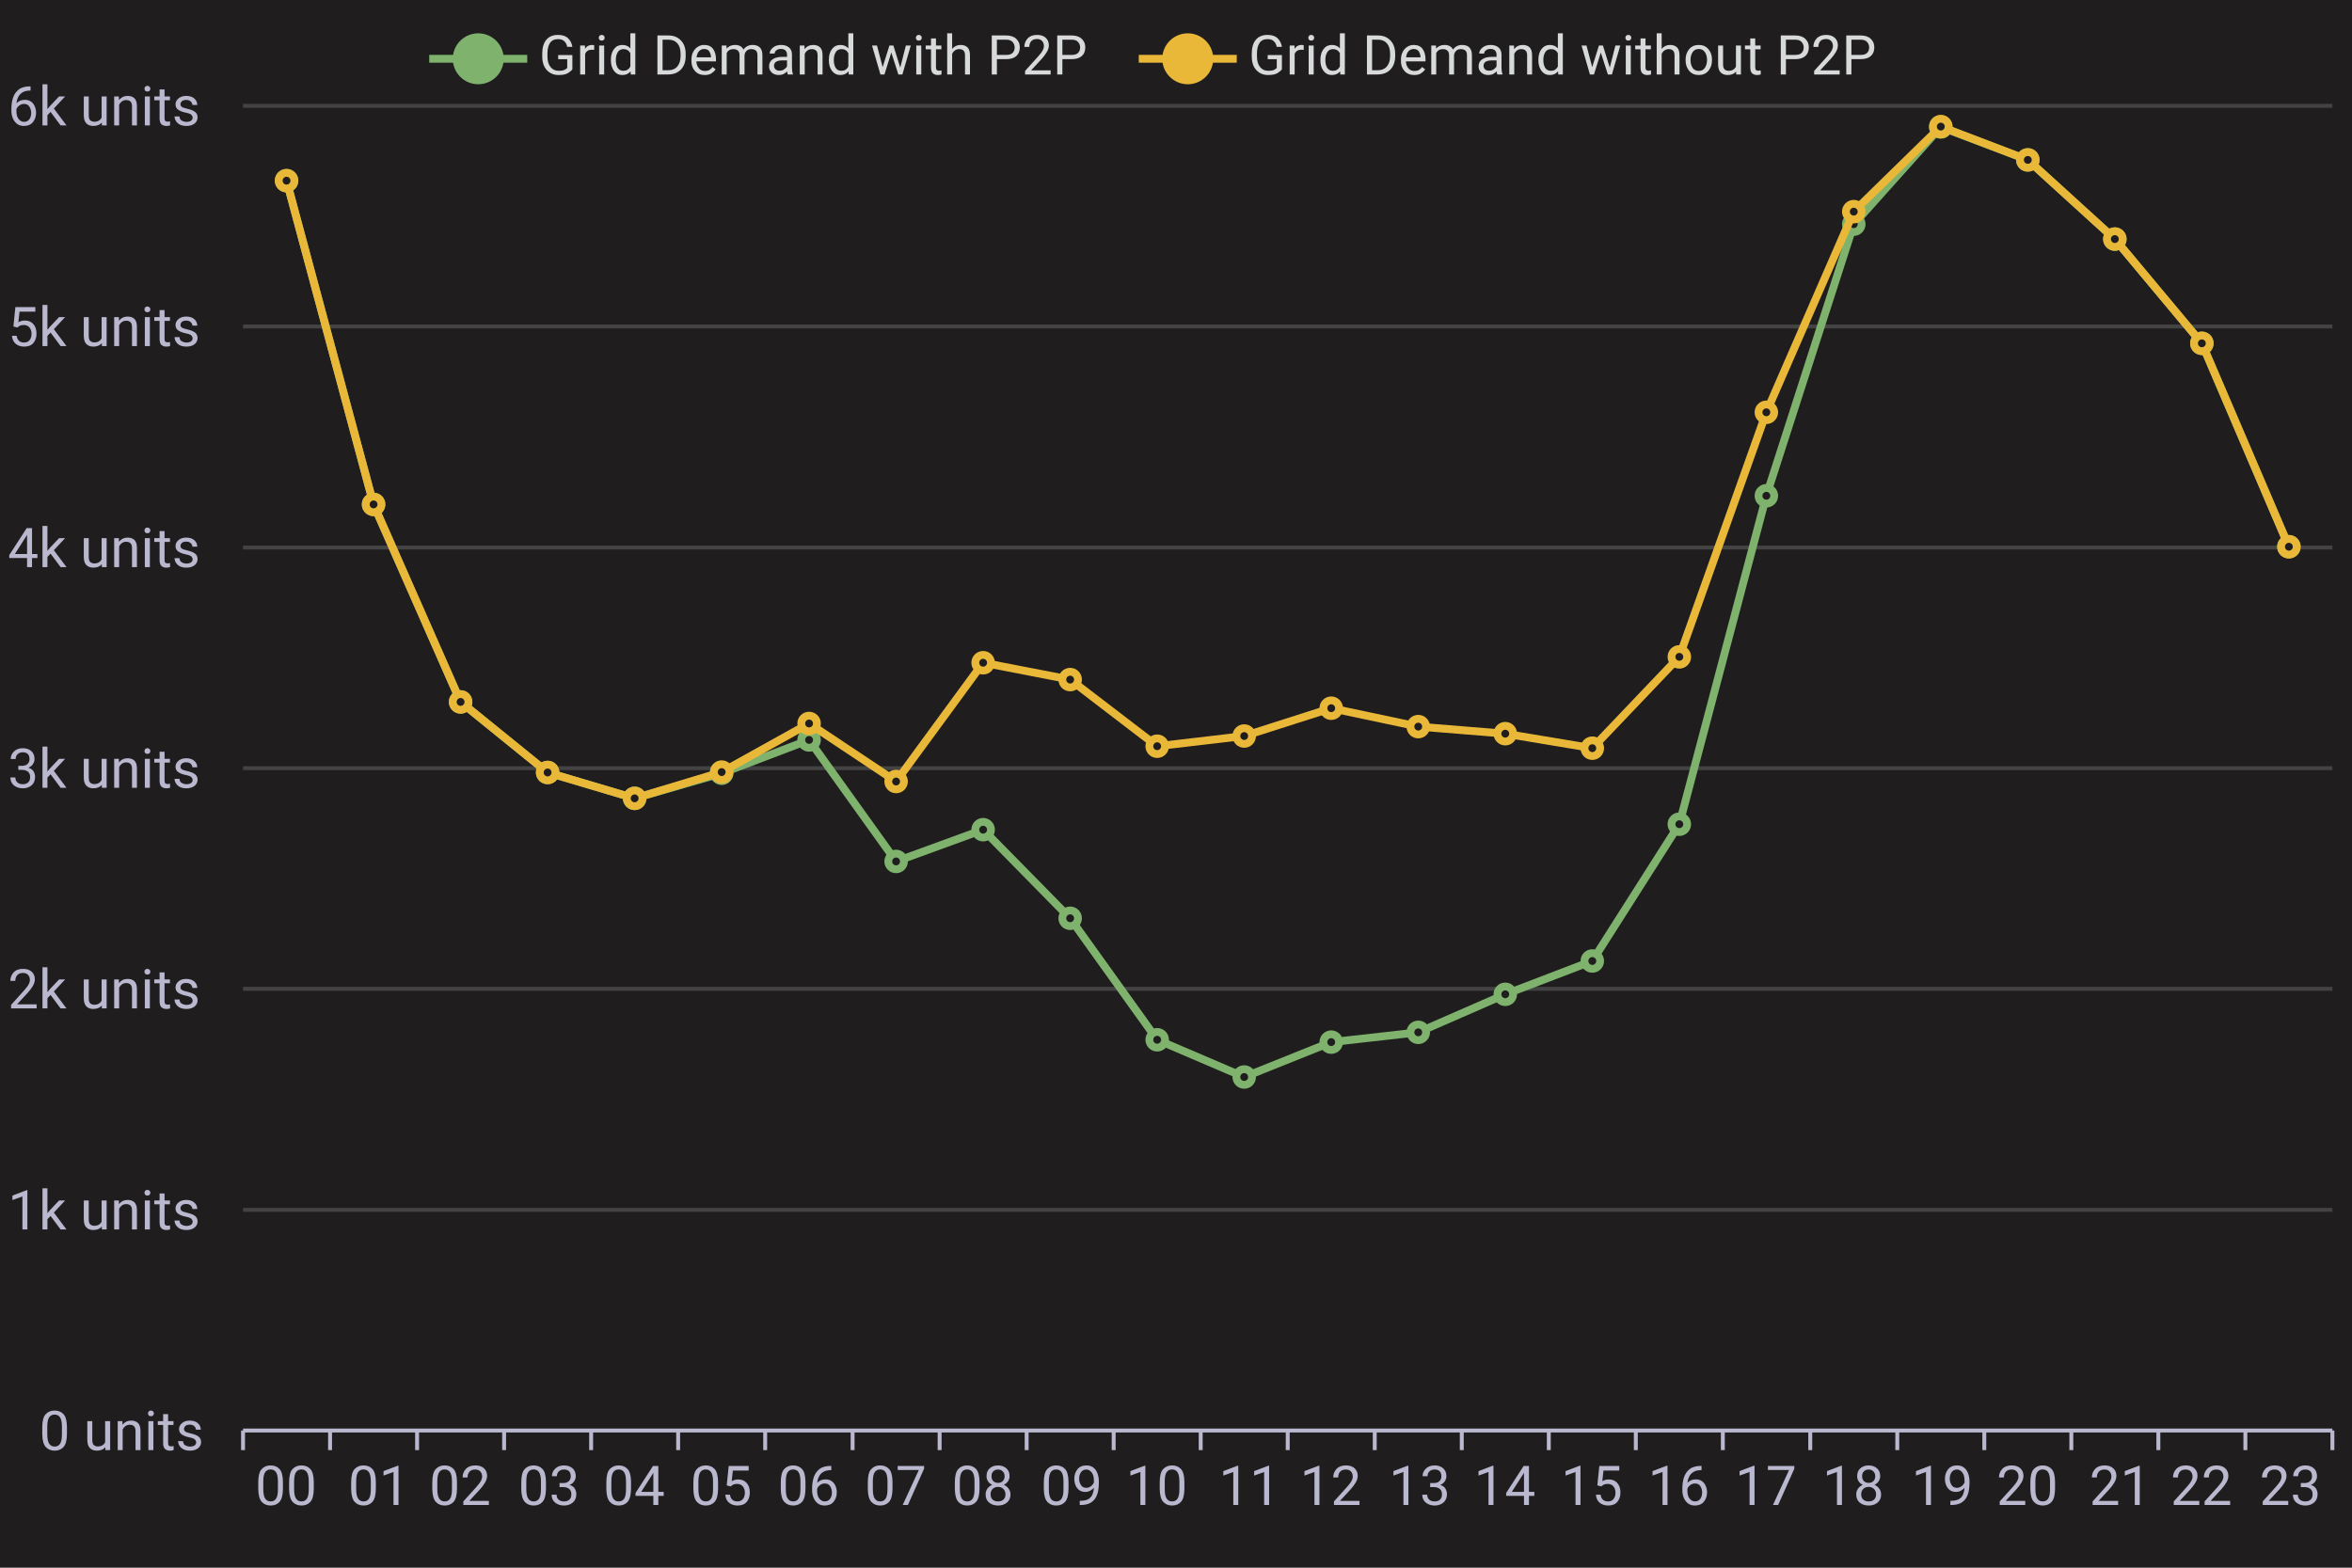
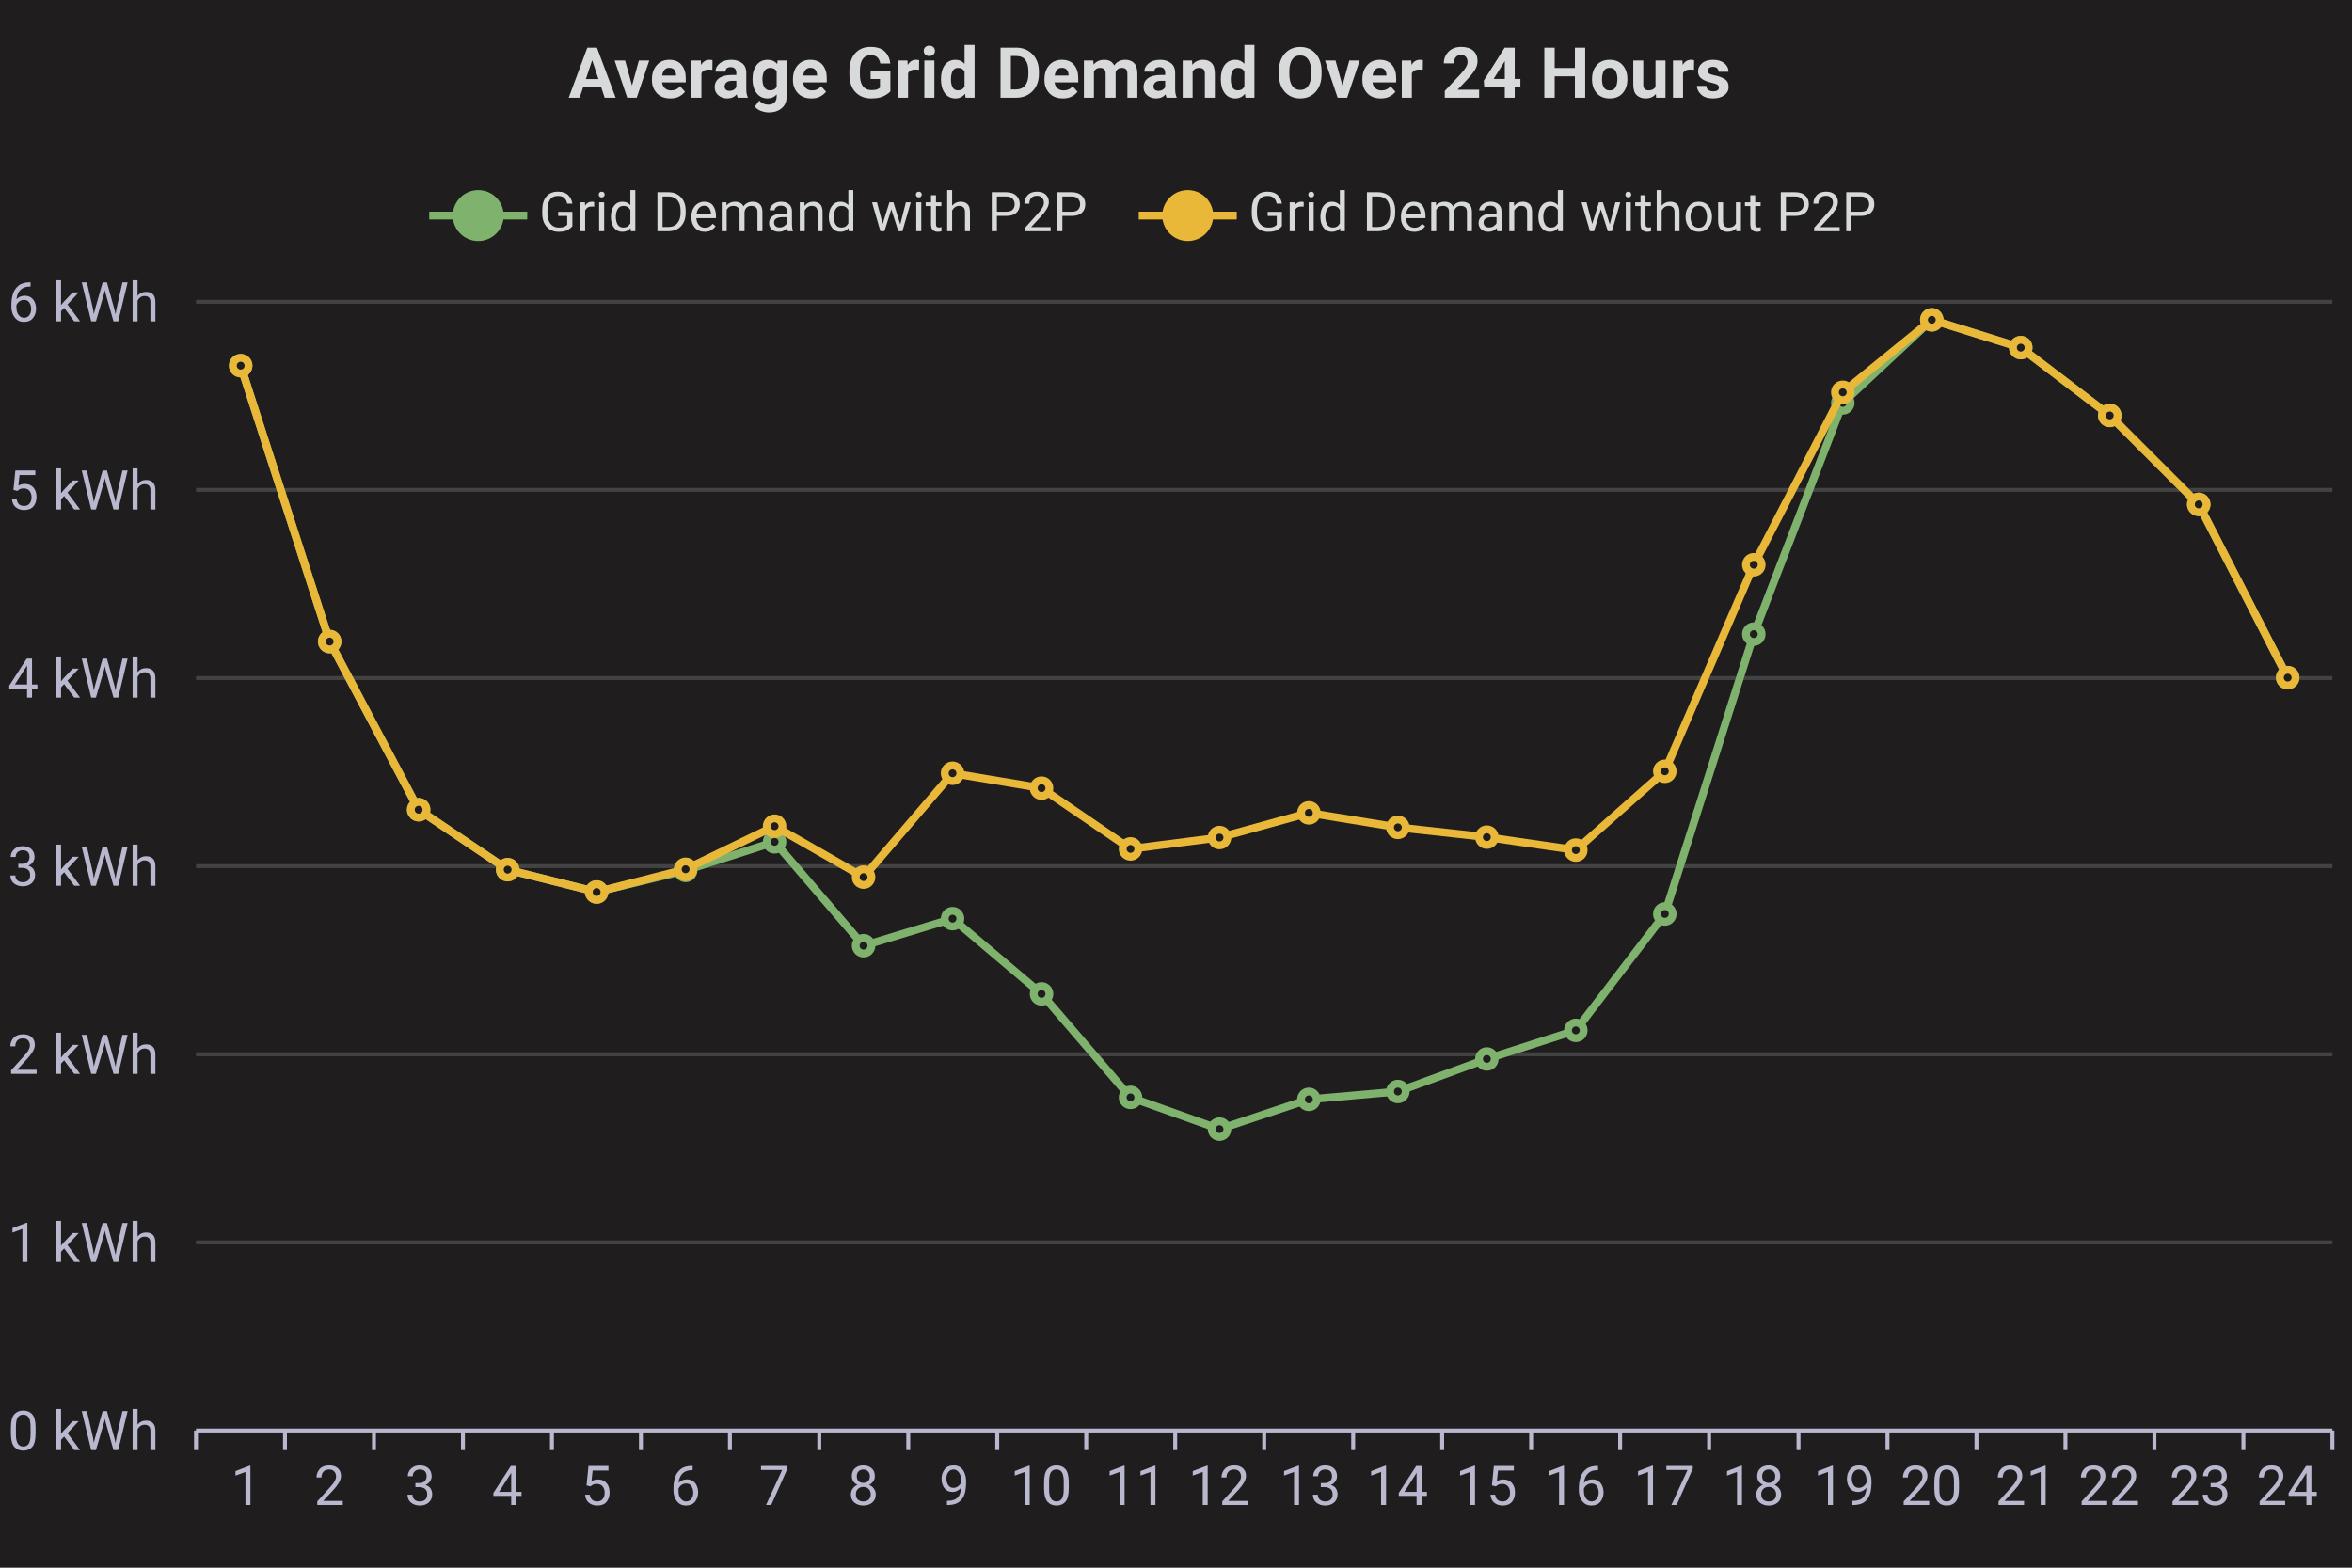
<svg xmlns="http://www.w3.org/2000/svg" width="600" height="400" viewBox="0 0 600 400">
  <rect x="0" y="0" width="600" height="400" fill="#1F1D1D" />
-   <g>
-     <line stroke-width="2" x1="109.5" y1="15" x2="134.5" y2="15" stroke="#7EB26D" />
-     <circle cx="122" cy="15" r="5.5" stroke-width="2" stroke="#7EB26D" fill="#7EB26D" />
-     <text font-size="14" x="137.5" y="19" font-family="Roboto" fill="#D8D9DA">
+   <text font-size="18" x="145" y="5" dy="15" font-weight="bold" dominant-baseline="middle" font-family="Roboto" fill="#D8D9DA">
+ Average Grid Demand Over 24 Hours
+ </text>
+   <g>
+     <line stroke-width="2" x1="109.5" y1="55" x2="134.5" y2="55" stroke="#7EB26D" />
+     <circle cx="122" cy="55" r="5.5" stroke-width="2" stroke="#7EB26D" fill="#7EB26D" />
+     <text font-size="14" x="137.5" y="59" font-family="Roboto" fill="#D8D9DA">
Grid Demand with P2P
</text>
  </g>
  <g>
-     <line stroke-width="2" x1="290.5" y1="15" x2="315.5" y2="15" stroke="#EAB839" />
-     <circle cx="303" cy="15" r="5.5" stroke-width="2" stroke="#EAB839" fill="#EAB839" />
-     <text font-size="14" x="318.5" y="19" font-family="Roboto" fill="#D8D9DA">
+     <line stroke-width="2" x1="290.5" y1="55" x2="315.5" y2="55" stroke="#EAB839" />
+     <circle cx="303" cy="55" r="5.5" stroke-width="2" stroke="#EAB839" fill="#EAB839" />
+     <text font-size="14" x="318.5" y="59" font-family="Roboto" fill="#D8D9DA">
Grid Demand without P2P
</text>
  </g>
  <g stroke="#444343">
-     <line stroke-width="1" x1="62" y1="27" x2="595" y2="27" />
-     <line stroke-width="1" x1="62" y1="83.3" x2="595" y2="83.3" />
-     <line stroke-width="1" x1="62" y1="139.7" x2="595" y2="139.7" />
-     <line stroke-width="1" x1="62" y1="196" x2="595" y2="196" />
-     <line stroke-width="1" x1="62" y1="252.3" x2="595" y2="252.3" />
-     <line stroke-width="1" x1="62" y1="308.7" x2="595" y2="308.7" />
-   </g>
-   <g>
-     <text font-size="14" x="2" y="32" font-family="Roboto" fill="#B9B8CE">
- 6k units
- </text>
-     <text font-size="14" x="2" y="88.3" font-family="Roboto" fill="#B9B8CE">
- 5k units
- </text>
-     <text font-size="14" x="2" y="144.7" font-family="Roboto" fill="#B9B8CE">
- 4k units
- </text>
-     <text font-size="14" x="2" y="201" font-family="Roboto" fill="#B9B8CE">
- 3k units
- </text>
-     <text font-size="14" x="2" y="257.3" font-family="Roboto" fill="#B9B8CE">
- 2k units
- </text>
-     <text font-size="14" x="2" y="313.7" font-family="Roboto" fill="#B9B8CE">
- 1k units
- </text>
-     <text font-size="14" x="10" y="370" font-family="Roboto" fill="#B9B8CE">
- 0 units
+     <line stroke-width="1" x1="50" y1="77" x2="595" y2="77" />
+     <line stroke-width="1" x1="50" y1="125" x2="595" y2="125" />
+     <line stroke-width="1" x1="50" y1="173" x2="595" y2="173" />
+     <line stroke-width="1" x1="50" y1="221" x2="595" y2="221" />
+     <line stroke-width="1" x1="50" y1="269" x2="595" y2="269" />
+     <line stroke-width="1" x1="50" y1="317" x2="595" y2="317" />
+   </g>
+   <g>
+     <text font-size="14" x="2" y="82" font-family="Roboto" fill="#B9B8CE">
+ 6 kWh
+ </text>
+     <text font-size="14" x="2" y="130" font-family="Roboto" fill="#B9B8CE">
+ 5 kWh
+ </text>
+     <text font-size="14" x="2" y="178" font-family="Roboto" fill="#B9B8CE">
+ 4 kWh
+ </text>
+     <text font-size="14" x="2" y="226" font-family="Roboto" fill="#B9B8CE">
+ 3 kWh
+ </text>
+     <text font-size="14" x="2" y="274" font-family="Roboto" fill="#B9B8CE">
+ 2 kWh
+ </text>
+     <text font-size="14" x="2" y="322" font-family="Roboto" fill="#B9B8CE">
+ 1 kWh
+ </text>
+     <text font-size="14" x="2" y="370" font-family="Roboto" fill="#B9B8CE">
+ 0 kWh
</text>
  </g>
  <g>
    <g stroke="#B9B8CE">
-       <line stroke-width="1" x1="62" y1="365" x2="595" y2="365" />
-       <line stroke-width="1" x1="62" y1="365" x2="62" y2="370" />
-       <line stroke-width="1" x1="84.2" y1="365" x2="84.2" y2="370" />
-       <line stroke-width="1" x1="106.4" y1="365" x2="106.4" y2="370" />
-       <line stroke-width="1" x1="128.6" y1="365" x2="128.6" y2="370" />
-       <line stroke-width="1" x1="150.8" y1="365" x2="150.8" y2="370" />
-       <line stroke-width="1" x1="173" y1="365" x2="173" y2="370" />
-       <line stroke-width="1" x1="195.2" y1="365" x2="195.2" y2="370" />
-       <line stroke-width="1" x1="217.5" y1="365" x2="217.5" y2="370" />
-       <line stroke-width="1" x1="239.7" y1="365" x2="239.7" y2="370" />
-       <line stroke-width="1" x1="261.9" y1="365" x2="261.9" y2="370" />
-       <line stroke-width="1" x1="284.1" y1="365" x2="284.1" y2="370" />
-       <line stroke-width="1" x1="306.3" y1="365" x2="306.3" y2="370" />
-       <line stroke-width="1" x1="328.5" y1="365" x2="328.5" y2="370" />
-       <line stroke-width="1" x1="350.7" y1="365" x2="350.7" y2="370" />
-       <line stroke-width="1" x1="372.9" y1="365" x2="372.9" y2="370" />
-       <line stroke-width="1" x1="395.1" y1="365" x2="395.1" y2="370" />
-       <line stroke-width="1" x1="417.3" y1="365" x2="417.3" y2="370" />
-       <line stroke-width="1" x1="439.5" y1="365" x2="439.5" y2="370" />
-       <line stroke-width="1" x1="461.8" y1="365" x2="461.8" y2="370" />
-       <line stroke-width="1" x1="484" y1="365" x2="484" y2="370" />
-       <line stroke-width="1" x1="506.2" y1="365" x2="506.2" y2="370" />
-       <line stroke-width="1" x1="528.4" y1="365" x2="528.4" y2="370" />
-       <line stroke-width="1" x1="550.6" y1="365" x2="550.6" y2="370" />
-       <line stroke-width="1" x1="572.8" y1="365" x2="572.8" y2="370" />
+       <line stroke-width="1" x1="50" y1="365" x2="595" y2="365" />
+       <line stroke-width="1" x1="50" y1="365" x2="50" y2="370" />
+       <line stroke-width="1" x1="72.7" y1="365" x2="72.7" y2="370" />
+       <line stroke-width="1" x1="95.4" y1="365" x2="95.4" y2="370" />
+       <line stroke-width="1" x1="118.1" y1="365" x2="118.1" y2="370" />
+       <line stroke-width="1" x1="140.8" y1="365" x2="140.8" y2="370" />
+       <line stroke-width="1" x1="163.5" y1="365" x2="163.5" y2="370" />
+       <line stroke-width="1" x1="186.2" y1="365" x2="186.2" y2="370" />
+       <line stroke-width="1" x1="209" y1="365" x2="209" y2="370" />
+       <line stroke-width="1" x1="231.7" y1="365" x2="231.7" y2="370" />
+       <line stroke-width="1" x1="254.4" y1="365" x2="254.4" y2="370" />
+       <line stroke-width="1" x1="277.1" y1="365" x2="277.1" y2="370" />
+       <line stroke-width="1" x1="299.8" y1="365" x2="299.8" y2="370" />
+       <line stroke-width="1" x1="322.5" y1="365" x2="322.5" y2="370" />
+       <line stroke-width="1" x1="345.2" y1="365" x2="345.2" y2="370" />
+       <line stroke-width="1" x1="367.9" y1="365" x2="367.9" y2="370" />
+       <line stroke-width="1" x1="390.6" y1="365" x2="390.6" y2="370" />
+       <line stroke-width="1" x1="413.3" y1="365" x2="413.3" y2="370" />
+       <line stroke-width="1" x1="436" y1="365" x2="436" y2="370" />
+       <line stroke-width="1" x1="458.8" y1="365" x2="458.8" y2="370" />
+       <line stroke-width="1" x1="481.5" y1="365" x2="481.5" y2="370" />
+       <line stroke-width="1" x1="504.2" y1="365" x2="504.2" y2="370" />
+       <line stroke-width="1" x1="526.9" y1="365" x2="526.9" y2="370" />
+       <line stroke-width="1" x1="549.6" y1="365" x2="549.6" y2="370" />
+       <line stroke-width="1" x1="572.3" y1="365" x2="572.3" y2="370" />
      <line stroke-width="1" x1="595" y1="365" x2="595" y2="370" />
    </g>
-     <text font-size="14" x="65.1" y="384" font-family="Roboto" fill="#B9B8CE">
- 00
- </text>
-     <text font-size="14" x="88.8" y="384" font-family="Roboto" fill="#B9B8CE">
- 01
- </text>
-     <text font-size="14" x="109.5" y="384" font-family="Roboto" fill="#B9B8CE">
- 02
- </text>
-     <text font-size="14" x="132.2" y="384" font-family="Roboto" fill="#B9B8CE">
- 03
- </text>
-     <text font-size="14" x="153.9" y="384" font-family="Roboto" fill="#B9B8CE">
- 04
- </text>
-     <text font-size="14" x="176.1" y="384" font-family="Roboto" fill="#B9B8CE">
- 05
- </text>
-     <text font-size="14" x="198.4" y="384" font-family="Roboto" fill="#B9B8CE">
- 06
- </text>
-     <text font-size="14" x="220.6" y="384" font-family="Roboto" fill="#B9B8CE">
- 07
- </text>
-     <text font-size="14" x="242.8" y="384" font-family="Roboto" fill="#B9B8CE">
- 08
- </text>
-     <text font-size="14" x="265.5" y="384" font-family="Roboto" fill="#B9B8CE">
- 09
- </text>
-     <text font-size="14" x="287.2" y="384" font-family="Roboto" fill="#B9B8CE">
+     <text font-size="14" x="58.9" y="384" font-family="Roboto" fill="#B9B8CE">
+ 1
+ </text>
+     <text font-size="14" x="80.1" y="384" font-family="Roboto" fill="#B9B8CE">
+ 2
+ </text>
+     <text font-size="14" x="103.3" y="384" font-family="Roboto" fill="#B9B8CE">
+ 3
+ </text>
+     <text font-size="14" x="125.5" y="384" font-family="Roboto" fill="#B9B8CE">
+ 4
+ </text>
+     <text font-size="14" x="148.2" y="384" font-family="Roboto" fill="#B9B8CE">
+ 5
+ </text>
+     <text font-size="14" x="170.9" y="384" font-family="Roboto" fill="#B9B8CE">
+ 6
+ </text>
+     <text font-size="14" x="193.6" y="384" font-family="Roboto" fill="#B9B8CE">
+ 7
+ </text>
+     <text font-size="14" x="216.3" y="384" font-family="Roboto" fill="#B9B8CE">
+ 8
+ </text>
+     <text font-size="14" x="239.5" y="384" font-family="Roboto" fill="#B9B8CE">
+ 9
+ </text>
+     <text font-size="14" x="257.7" y="384" font-family="Roboto" fill="#B9B8CE">
10
</text>
-     <text font-size="14" x="310.9" y="384" font-family="Roboto" fill="#B9B8CE">
+     <text font-size="14" x="281.9" y="384" font-family="Roboto" fill="#B9B8CE">
11
</text>
-     <text font-size="14" x="331.6" y="384" font-family="Roboto" fill="#B9B8CE">
+     <text font-size="14" x="303.1" y="384" font-family="Roboto" fill="#B9B8CE">
12
</text>
-     <text font-size="14" x="354.3" y="384" font-family="Roboto" fill="#B9B8CE">
+     <text font-size="14" x="326.4" y="384" font-family="Roboto" fill="#B9B8CE">
13
</text>
-     <text font-size="14" x="376" y="384" font-family="Roboto" fill="#B9B8CE">
+     <text font-size="14" x="348.6" y="384" font-family="Roboto" fill="#B9B8CE">
14
</text>
-     <text font-size="14" x="398.2" y="384" font-family="Roboto" fill="#B9B8CE">
+     <text font-size="14" x="371.3" y="384" font-family="Roboto" fill="#B9B8CE">
15
</text>
-     <text font-size="14" x="420.4" y="384" font-family="Roboto" fill="#B9B8CE">
+     <text font-size="14" x="394" y="384" font-family="Roboto" fill="#B9B8CE">
16
</text>
-     <text font-size="14" x="442.6" y="384" font-family="Roboto" fill="#B9B8CE">
+     <text font-size="14" x="416.7" y="384" font-family="Roboto" fill="#B9B8CE">
17
</text>
-     <text font-size="14" x="464.9" y="384" font-family="Roboto" fill="#B9B8CE">
+     <text font-size="14" x="439.4" y="384" font-family="Roboto" fill="#B9B8CE">
18
</text>
-     <text font-size="14" x="487.6" y="384" font-family="Roboto" fill="#B9B8CE">
+     <text font-size="14" x="462.6" y="384" font-family="Roboto" fill="#B9B8CE">
19
</text>
-     <text font-size="14" x="509.3" y="384" font-family="Roboto" fill="#B9B8CE">
+     <text font-size="14" x="484.8" y="384" font-family="Roboto" fill="#B9B8CE">
20
</text>
-     <text font-size="14" x="533" y="384" font-family="Roboto" fill="#B9B8CE">
+     <text font-size="14" x="509" y="384" font-family="Roboto" fill="#B9B8CE">
21
</text>
-     <text font-size="14" x="553.7" y="384" font-family="Roboto" fill="#B9B8CE">
+     <text font-size="14" x="530.2" y="384" font-family="Roboto" fill="#B9B8CE">
22
</text>
-     <text font-size="14" x="576.4" y="384" font-family="Roboto" fill="#B9B8CE">
+     <text font-size="14" x="553.4" y="384" font-family="Roboto" fill="#B9B8CE">
23
</text>
-   </g>
-   <g>
-     <path d="M 73.1 46.1 L 95.3 128.7 L 117.5 179.1 L 139.7 197.1 L 161.9 203.7 L 184.1 197.3 L 206.4 188.8 L 228.6 219.8 L 250.8 211.7 L 273 234.3 L 295.2 265.3 L 317.4 274.8 L 339.6 265.9 L 361.8 263.4 L 384 253.7 L 406.2 245.2 L 428.4 210.3 L 450.6 126.5 L 472.9 57.2 L 495.1 32.4 L 517.3 40.8 L 539.5 61 L 561.7 87.6 L 583.9 139.5" stroke-width="2" fill="none" stroke="#7EB26D" />
-     <circle cx="73.1" cy="46.1" r="2" stroke-width="2" stroke="#7EB26D" fill="#1F1D1D" />
-     <circle cx="95.3" cy="128.7" r="2" stroke-width="2" stroke="#7EB26D" fill="#1F1D1D" />
-     <circle cx="117.5" cy="179.1" r="2" stroke-width="2" stroke="#7EB26D" fill="#1F1D1D" />
-     <circle cx="139.7" cy="197.1" r="2" stroke-width="2" stroke="#7EB26D" fill="#1F1D1D" />
-     <circle cx="161.9" cy="203.7" r="2" stroke-width="2" stroke="#7EB26D" fill="#1F1D1D" />
-     <circle cx="184.1" cy="197.3" r="2" stroke-width="2" stroke="#7EB26D" fill="#1F1D1D" />
-     <circle cx="206.4" cy="188.8" r="2" stroke-width="2" stroke="#7EB26D" fill="#1F1D1D" />
-     <circle cx="228.6" cy="219.8" r="2" stroke-width="2" stroke="#7EB26D" fill="#1F1D1D" />
-     <circle cx="250.8" cy="211.7" r="2" stroke-width="2" stroke="#7EB26D" fill="#1F1D1D" />
-     <circle cx="273" cy="234.3" r="2" stroke-width="2" stroke="#7EB26D" fill="#1F1D1D" />
-     <circle cx="295.2" cy="265.3" r="2" stroke-width="2" stroke="#7EB26D" fill="#1F1D1D" />
-     <circle cx="317.4" cy="274.8" r="2" stroke-width="2" stroke="#7EB26D" fill="#1F1D1D" />
-     <circle cx="339.6" cy="265.9" r="2" stroke-width="2" stroke="#7EB26D" fill="#1F1D1D" />
-     <circle cx="361.8" cy="263.4" r="2" stroke-width="2" stroke="#7EB26D" fill="#1F1D1D" />
-     <circle cx="384" cy="253.7" r="2" stroke-width="2" stroke="#7EB26D" fill="#1F1D1D" />
-     <circle cx="406.2" cy="245.2" r="2" stroke-width="2" stroke="#7EB26D" fill="#1F1D1D" />
-     <circle cx="428.4" cy="210.3" r="2" stroke-width="2" stroke="#7EB26D" fill="#1F1D1D" />
-     <circle cx="450.6" cy="126.5" r="2" stroke-width="2" stroke="#7EB26D" fill="#1F1D1D" />
-     <circle cx="472.9" cy="57.2" r="2" stroke-width="2" stroke="#7EB26D" fill="#1F1D1D" />
-     <circle cx="495.1" cy="32.4" r="2" stroke-width="2" stroke="#7EB26D" fill="#1F1D1D" />
-     <circle cx="517.3" cy="40.8" r="2" stroke-width="2" stroke="#7EB26D" fill="#1F1D1D" />
-     <circle cx="539.5" cy="61" r="2" stroke-width="2" stroke="#7EB26D" fill="#1F1D1D" />
-     <circle cx="561.7" cy="87.6" r="2" stroke-width="2" stroke="#7EB26D" fill="#1F1D1D" />
-     <circle cx="583.9" cy="139.5" r="2" stroke-width="2" stroke="#7EB26D" fill="#1F1D1D" />
-   </g>
-   <g>
-     <path d="M 73.1 46.1 L 95.3 128.7 L 117.5 179.1 L 139.7 197.1 L 161.9 203.7 L 184.1 197 L 206.4 184.6 L 228.6 199.4 L 250.8 169.1 L 273 173.4 L 295.2 190.4 L 317.4 187.8 L 339.6 180.7 L 361.8 185.4 L 384 187.2 L 406.2 190.9 L 428.4 167.6 L 450.6 105.2 L 472.9 54 L 495.1 32.3 L 517.3 40.8 L 539.5 61 L 561.7 87.6 L 583.9 139.5" stroke-width="2" fill="none" stroke="#EAB839" />
-     <circle cx="73.1" cy="46.1" r="2" stroke-width="2" stroke="#EAB839" fill="#1F1D1D" />
-     <circle cx="95.3" cy="128.7" r="2" stroke-width="2" stroke="#EAB839" fill="#1F1D1D" />
-     <circle cx="117.5" cy="179.1" r="2" stroke-width="2" stroke="#EAB839" fill="#1F1D1D" />
-     <circle cx="139.7" cy="197.1" r="2" stroke-width="2" stroke="#EAB839" fill="#1F1D1D" />
-     <circle cx="161.9" cy="203.7" r="2" stroke-width="2" stroke="#EAB839" fill="#1F1D1D" />
-     <circle cx="184.1" cy="197" r="2" stroke-width="2" stroke="#EAB839" fill="#1F1D1D" />
-     <circle cx="206.4" cy="184.6" r="2" stroke-width="2" stroke="#EAB839" fill="#1F1D1D" />
-     <circle cx="228.6" cy="199.4" r="2" stroke-width="2" stroke="#EAB839" fill="#1F1D1D" />
-     <circle cx="250.8" cy="169.1" r="2" stroke-width="2" stroke="#EAB839" fill="#1F1D1D" />
-     <circle cx="273" cy="173.4" r="2" stroke-width="2" stroke="#EAB839" fill="#1F1D1D" />
-     <circle cx="295.2" cy="190.4" r="2" stroke-width="2" stroke="#EAB839" fill="#1F1D1D" />
-     <circle cx="317.4" cy="187.8" r="2" stroke-width="2" stroke="#EAB839" fill="#1F1D1D" />
-     <circle cx="339.6" cy="180.7" r="2" stroke-width="2" stroke="#EAB839" fill="#1F1D1D" />
-     <circle cx="361.8" cy="185.4" r="2" stroke-width="2" stroke="#EAB839" fill="#1F1D1D" />
-     <circle cx="384" cy="187.2" r="2" stroke-width="2" stroke="#EAB839" fill="#1F1D1D" />
-     <circle cx="406.2" cy="190.9" r="2" stroke-width="2" stroke="#EAB839" fill="#1F1D1D" />
-     <circle cx="428.4" cy="167.6" r="2" stroke-width="2" stroke="#EAB839" fill="#1F1D1D" />
-     <circle cx="450.6" cy="105.2" r="2" stroke-width="2" stroke="#EAB839" fill="#1F1D1D" />
-     <circle cx="472.9" cy="54" r="2" stroke-width="2" stroke="#EAB839" fill="#1F1D1D" />
-     <circle cx="495.1" cy="32.3" r="2" stroke-width="2" stroke="#EAB839" fill="#1F1D1D" />
-     <circle cx="517.3" cy="40.8" r="2" stroke-width="2" stroke="#EAB839" fill="#1F1D1D" />
-     <circle cx="539.5" cy="61" r="2" stroke-width="2" stroke="#EAB839" fill="#1F1D1D" />
-     <circle cx="561.7" cy="87.6" r="2" stroke-width="2" stroke="#EAB839" fill="#1F1D1D" />
-     <circle cx="583.9" cy="139.5" r="2" stroke-width="2" stroke="#EAB839" fill="#1F1D1D" />
+     <text font-size="14" x="575.6" y="384" font-family="Roboto" fill="#B9B8CE">
+ 24
+ </text>
+   </g>
+   <g>
+     <path d="M 61.4 93.3 L 84.1 163.7 L 106.8 206.6 L 129.5 221.9 L 152.2 227.6 L 174.9 222.1 L 197.6 214.8 L 220.3 241.3 L 243 234.4 L 265.7 253.6 L 288.4 280 L 311.1 288.1 L 333.9 280.5 L 356.6 278.5 L 379.3 270.2 L 402 262.9 L 424.7 233.2 L 447.4 161.8 L 470.1 102.8 L 492.8 81.6 L 515.5 88.7 L 538.2 106 L 560.9 128.7 L 583.6 172.9" stroke-width="2" fill="none" stroke="#7EB26D" />
+     <circle cx="61.4" cy="93.3" r="2" stroke-width="2" stroke="#7EB26D" fill="#1F1D1D" />
+     <circle cx="84.1" cy="163.7" r="2" stroke-width="2" stroke="#7EB26D" fill="#1F1D1D" />
+     <circle cx="106.8" cy="206.6" r="2" stroke-width="2" stroke="#7EB26D" fill="#1F1D1D" />
+     <circle cx="129.5" cy="221.9" r="2" stroke-width="2" stroke="#7EB26D" fill="#1F1D1D" />
+     <circle cx="152.2" cy="227.6" r="2" stroke-width="2" stroke="#7EB26D" fill="#1F1D1D" />
+     <circle cx="174.9" cy="222.1" r="2" stroke-width="2" stroke="#7EB26D" fill="#1F1D1D" />
+     <circle cx="197.6" cy="214.8" r="2" stroke-width="2" stroke="#7EB26D" fill="#1F1D1D" />
+     <circle cx="220.3" cy="241.3" r="2" stroke-width="2" stroke="#7EB26D" fill="#1F1D1D" />
+     <circle cx="243" cy="234.4" r="2" stroke-width="2" stroke="#7EB26D" fill="#1F1D1D" />
+     <circle cx="265.7" cy="253.6" r="2" stroke-width="2" stroke="#7EB26D" fill="#1F1D1D" />
+     <circle cx="288.4" cy="280" r="2" stroke-width="2" stroke="#7EB26D" fill="#1F1D1D" />
+     <circle cx="311.1" cy="288.1" r="2" stroke-width="2" stroke="#7EB26D" fill="#1F1D1D" />
+     <circle cx="333.9" cy="280.5" r="2" stroke-width="2" stroke="#7EB26D" fill="#1F1D1D" />
+     <circle cx="356.6" cy="278.5" r="2" stroke-width="2" stroke="#7EB26D" fill="#1F1D1D" />
+     <circle cx="379.3" cy="270.2" r="2" stroke-width="2" stroke="#7EB26D" fill="#1F1D1D" />
+     <circle cx="402" cy="262.9" r="2" stroke-width="2" stroke="#7EB26D" fill="#1F1D1D" />
+     <circle cx="424.7" cy="233.2" r="2" stroke-width="2" stroke="#7EB26D" fill="#1F1D1D" />
+     <circle cx="447.4" cy="161.8" r="2" stroke-width="2" stroke="#7EB26D" fill="#1F1D1D" />
+     <circle cx="470.1" cy="102.8" r="2" stroke-width="2" stroke="#7EB26D" fill="#1F1D1D" />
+     <circle cx="492.8" cy="81.6" r="2" stroke-width="2" stroke="#7EB26D" fill="#1F1D1D" />
+     <circle cx="515.5" cy="88.7" r="2" stroke-width="2" stroke="#7EB26D" fill="#1F1D1D" />
+     <circle cx="538.2" cy="106" r="2" stroke-width="2" stroke="#7EB26D" fill="#1F1D1D" />
+     <circle cx="560.9" cy="128.7" r="2" stroke-width="2" stroke="#7EB26D" fill="#1F1D1D" />
+     <circle cx="583.6" cy="172.9" r="2" stroke-width="2" stroke="#7EB26D" fill="#1F1D1D" />
+   </g>
+   <g>
+     <path d="M 61.4 93.3 L 84.1 163.7 L 106.8 206.6 L 129.5 221.9 L 152.2 227.6 L 174.9 221.8 L 197.6 210.8 L 220.3 223.8 L 243 197.3 L 265.7 201.1 L 288.4 216.6 L 311.1 213.7 L 333.9 207.4 L 356.6 211.1 L 379.3 213.6 L 402 216.9 L 424.7 196.8 L 447.4 144.1 L 470.1 100.1 L 492.8 81.6 L 515.5 88.7 L 538.2 106 L 560.9 128.7 L 583.6 172.9" stroke-width="2" fill="none" stroke="#EAB839" />
+     <circle cx="61.4" cy="93.3" r="2" stroke-width="2" stroke="#EAB839" fill="#1F1D1D" />
+     <circle cx="84.1" cy="163.7" r="2" stroke-width="2" stroke="#EAB839" fill="#1F1D1D" />
+     <circle cx="106.8" cy="206.6" r="2" stroke-width="2" stroke="#EAB839" fill="#1F1D1D" />
+     <circle cx="129.5" cy="221.9" r="2" stroke-width="2" stroke="#EAB839" fill="#1F1D1D" />
+     <circle cx="152.2" cy="227.6" r="2" stroke-width="2" stroke="#EAB839" fill="#1F1D1D" />
+     <circle cx="174.9" cy="221.8" r="2" stroke-width="2" stroke="#EAB839" fill="#1F1D1D" />
+     <circle cx="197.6" cy="210.8" r="2" stroke-width="2" stroke="#EAB839" fill="#1F1D1D" />
+     <circle cx="220.3" cy="223.8" r="2" stroke-width="2" stroke="#EAB839" fill="#1F1D1D" />
+     <circle cx="243" cy="197.3" r="2" stroke-width="2" stroke="#EAB839" fill="#1F1D1D" />
+     <circle cx="265.7" cy="201.1" r="2" stroke-width="2" stroke="#EAB839" fill="#1F1D1D" />
+     <circle cx="288.4" cy="216.6" r="2" stroke-width="2" stroke="#EAB839" fill="#1F1D1D" />
+     <circle cx="311.1" cy="213.7" r="2" stroke-width="2" stroke="#EAB839" fill="#1F1D1D" />
+     <circle cx="333.9" cy="207.4" r="2" stroke-width="2" stroke="#EAB839" fill="#1F1D1D" />
+     <circle cx="356.6" cy="211.1" r="2" stroke-width="2" stroke="#EAB839" fill="#1F1D1D" />
+     <circle cx="379.3" cy="213.6" r="2" stroke-width="2" stroke="#EAB839" fill="#1F1D1D" />
+     <circle cx="402" cy="216.9" r="2" stroke-width="2" stroke="#EAB839" fill="#1F1D1D" />
+     <circle cx="424.7" cy="196.8" r="2" stroke-width="2" stroke="#EAB839" fill="#1F1D1D" />
+     <circle cx="447.4" cy="144.1" r="2" stroke-width="2" stroke="#EAB839" fill="#1F1D1D" />
+     <circle cx="470.1" cy="100.1" r="2" stroke-width="2" stroke="#EAB839" fill="#1F1D1D" />
+     <circle cx="492.8" cy="81.6" r="2" stroke-width="2" stroke="#EAB839" fill="#1F1D1D" />
+     <circle cx="515.5" cy="88.7" r="2" stroke-width="2" stroke="#EAB839" fill="#1F1D1D" />
+     <circle cx="538.2" cy="106" r="2" stroke-width="2" stroke="#EAB839" fill="#1F1D1D" />
+     <circle cx="560.9" cy="128.7" r="2" stroke-width="2" stroke="#EAB839" fill="#1F1D1D" />
+     <circle cx="583.6" cy="172.9" r="2" stroke-width="2" stroke="#EAB839" fill="#1F1D1D" />
  </g>
</svg>
